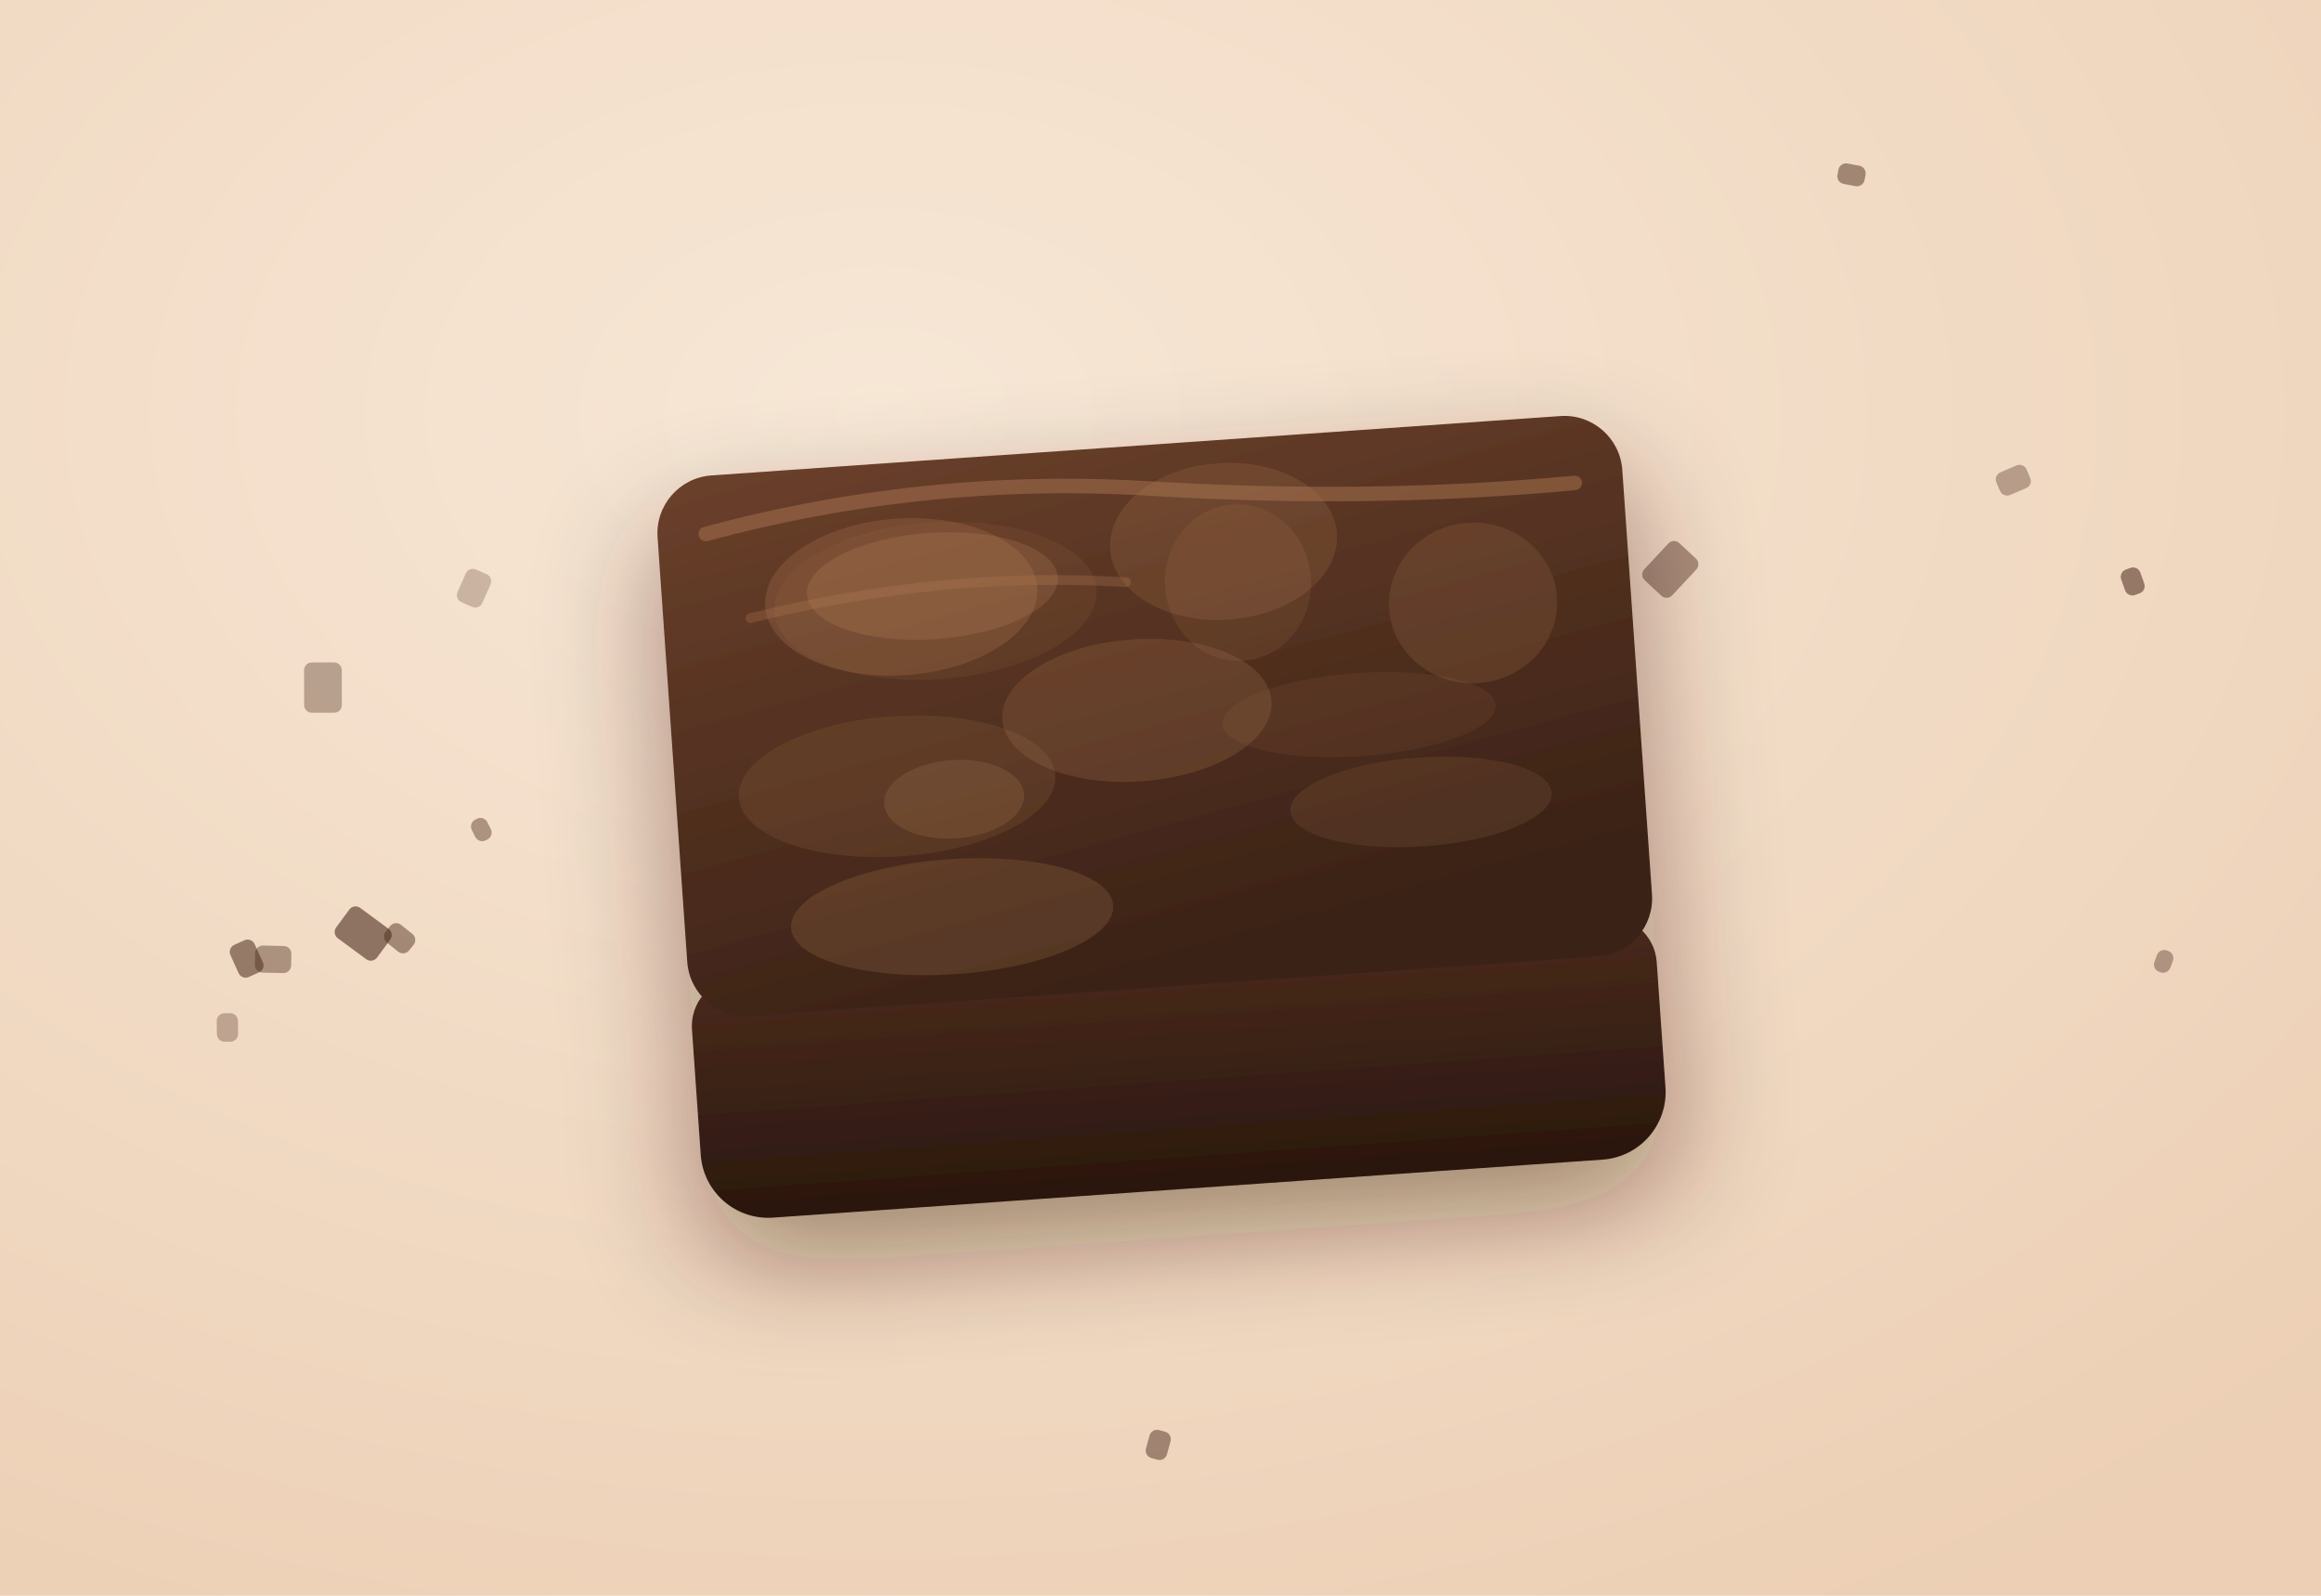
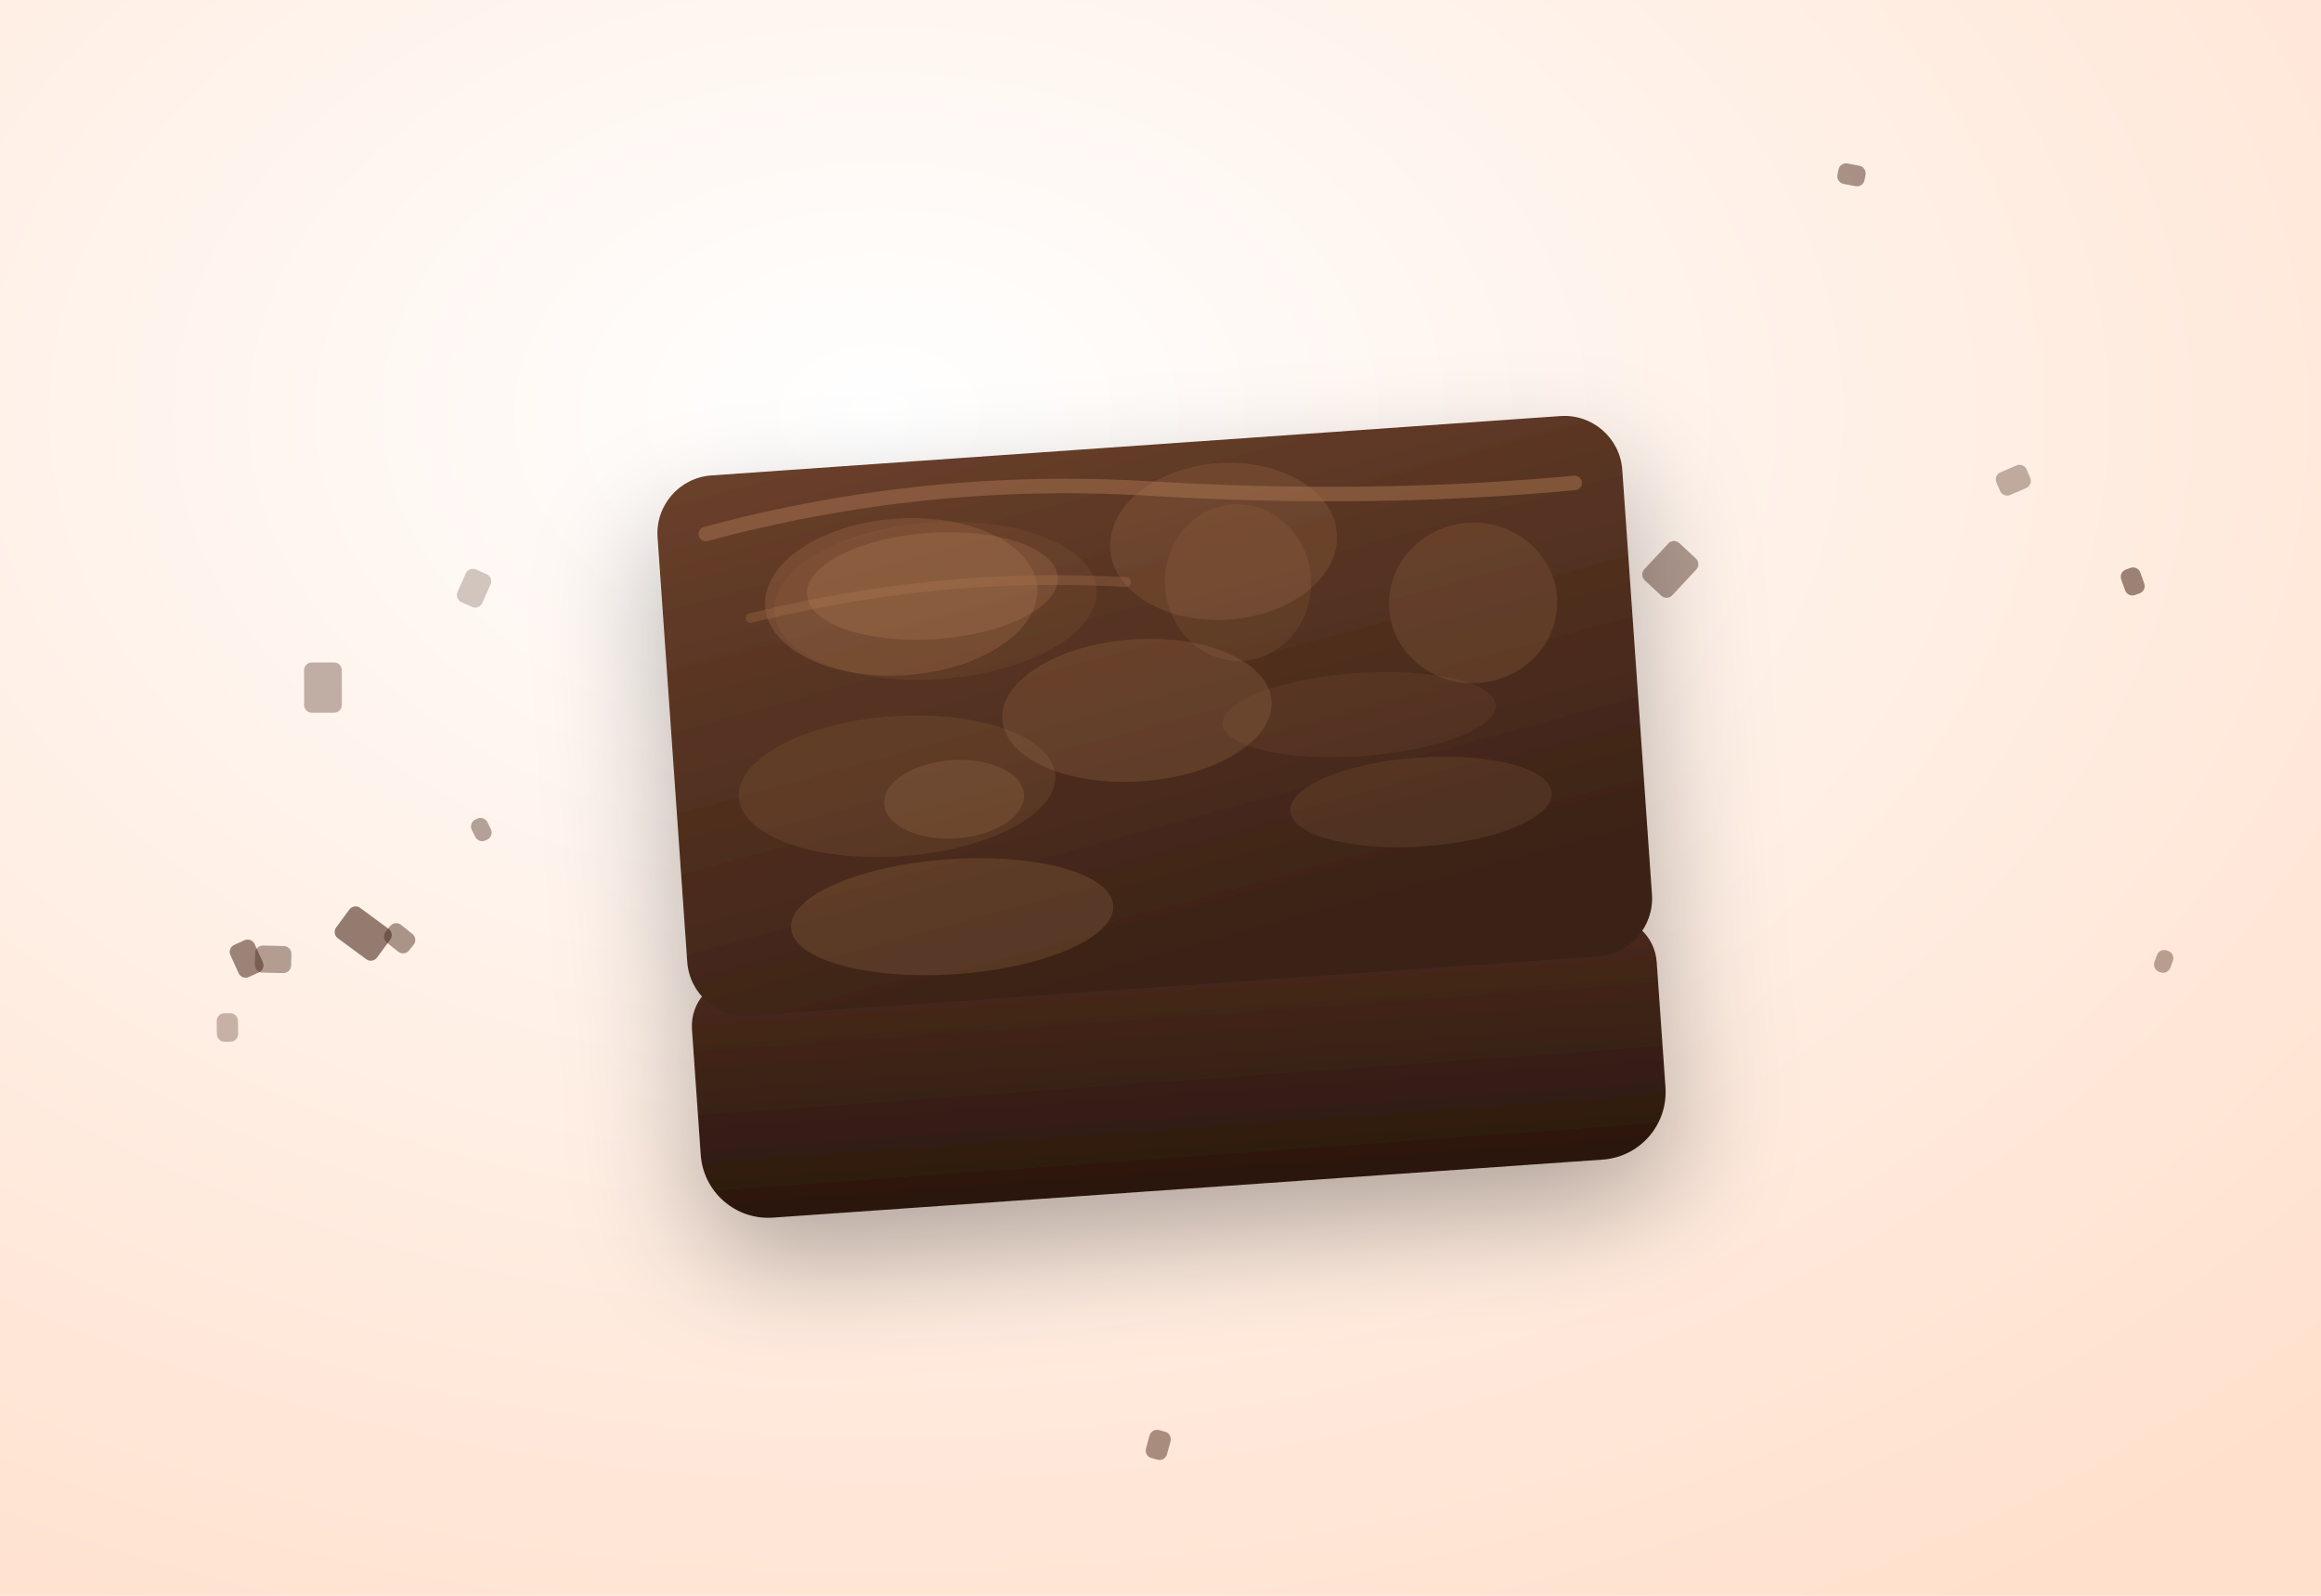
<svg xmlns="http://www.w3.org/2000/svg" viewBox="0 0 480 330" width="480" height="330" role="img">
  <defs>
    <radialGradient id="bgchocolate" cx="38%" cy="26%" r="88%">
-       <stop offset="0" stop-color="#f7e7d6" />
-       <stop offset="1" stop-color="#eccfb4" />
+       <stop offset="0" stop-color="#ffffff" />
+       <stop offset="1" stop-color="#ffe0cc" />
    </radialGradient>
    <linearGradient id="topchocolate" x1="0" y1="0" x2="0.35" y2="1">
      <stop offset="0" stop-color="#6b402b" />
      <stop offset="1" stop-color="#3b2216" />
    </linearGradient>
    <linearGradient id="sidechocolate" x1="0" y1="0" x2="0" y2="1">
      <stop offset="0" stop-color="#4a2a1c" />
      <stop offset="1" stop-color="#2a170e" />
    </linearGradient>
    <filter id="shchocolate" x="-30%" y="-30%" width="160%" height="170%">
-       <feDropShadow dx="0" dy="10" stdDeviation="12" flood-color="#3a1e10" flood-opacity="0.42" />
+       <feDropShadow dx="0" dy="10" stdDeviation="12" flood-color="#0b0a0a" flood-opacity="0.30" />
    </filter>
  </defs>
  <rect width="480" height="330" fill="url(#bgchocolate)" />
  <rect x="83.6" y="197.8" width="6.2" height="4.7" rx="1.6" fill="#4a2a1c" opacity="0.47" transform="rotate(218.6 83.6 197.8)" />
  <rect x="420.5" y="100.3" width="6.8" height="5.1" rx="1.6" fill="#4a2a1c" opacity="0.35" transform="rotate(156.7 420.5 100.3)" />
  <rect x="445.0" y="200.4" width="4.7" height="3.5" rx="1.6" fill="#4a2a1c" opacity="0.39" transform="rotate(290.5 445.0 200.4)" />
  <rect x="50.0" y="202.7" width="7.3" height="5.5" rx="1.6" fill="#4a2a1c" opacity="0.55" transform="rotate(245.7 50.0 202.7)" />
  <rect x="52.8" y="195.5" width="7.5" height="5.6" rx="1.6" fill="#4a2a1c" opacity="0.42" transform="rotate(1.3 52.8 195.5)" />
  <rect x="102.1" y="119.4" width="7.4" height="5.6" rx="1.6" fill="#4a2a1c" opacity="0.25" transform="rotate(114.0 102.1 119.4)" />
  <rect x="442.1" y="116.9" width="5.6" height="4.2" rx="1.6" fill="#4a2a1c" opacity="0.55" transform="rotate(70.4 442.1 116.9)" />
  <rect x="99.0" y="174.5" width="4.8" height="3.6" rx="1.6" fill="#4a2a1c" opacity="0.42" transform="rotate(243.5 99.0 174.5)" />
  <rect x="49.2" y="209.5" width="5.9" height="4.4" rx="1.6" fill="#4a2a1c" opacity="0.31" transform="rotate(89.4 49.2 209.5)" />
  <rect x="242.5" y="296.5" width="6.0" height="4.5" rx="1.6" fill="#4a2a1c" opacity="0.48" transform="rotate(105.3 242.5 296.5)" />
  <rect x="73.2" y="186.8" width="10.5" height="7.8" rx="1.6" fill="#4a2a1c" opacity="0.59" transform="rotate(36.4 73.2 186.8)" />
  <rect x="351.9" y="116.6" width="10.5" height="7.9" rx="1.6" fill="#4a2a1c" opacity="0.44" transform="rotate(133.0 351.9 116.6)" />
  <rect x="62.9" y="147.4" width="10.4" height="7.8" rx="1.6" fill="#4a2a1c" opacity="0.35" transform="rotate(269.9 62.9 147.4)" />
  <rect x="385.3" y="38.8" width="5.7" height="4.3" rx="1.6" fill="#4a2a1c" opacity="0.48" transform="rotate(190.8 385.3 38.8)" />
  <g filter="url(#shchocolate)" transform="rotate(-4 240 165)">
    <path d="M150 196 h180 a10 10 0 0 1 10 10 v26 a14 14 0 0 1 -14 14 h-172 a14 14 0 0 1 -14 -14 v-26 a10 10 0 0 1 10 -10 z" fill="url(#sidechocolate)" />
    <rect x="140" y="92" width="200" height="112" rx="12" fill="url(#topchocolate)" />
    <g clip-path="inset(0 round 12px)">
      <rect x="140" y="92" width="200" height="112" rx="12" fill="none" />
      <ellipse cx="293.7" cy="169.6" rx="27.1" ry="9.2" fill="#a9764f" opacity="0.15" />
      <ellipse cx="307.3" cy="129.3" rx="17.4" ry="16.6" fill="#a9764f" opacity="0.20" />
      <ellipse cx="195.3" cy="186.5" rx="33.4" ry="11.9" fill="#a9764f" opacity="0.24" />
      <ellipse cx="256.7" cy="113.0" rx="23.5" ry="16.2" fill="#a9764f" opacity="0.22" />
      <ellipse cx="197.4" cy="162.3" rx="14.5" ry="8.1" fill="#a9764f" opacity="0.24" />
      <ellipse cx="282.2" cy="150.7" rx="28.3" ry="8.6" fill="#a9764f" opacity="0.11" />
      <ellipse cx="196.4" cy="121.1" rx="33.4" ry="16.2" fill="#a9764f" opacity="0.12" />
      <ellipse cx="259.1" cy="121.7" rx="15.1" ry="16.2" fill="#a9764f" opacity="0.16" />
      <ellipse cx="236.4" cy="146.6" rx="27.9" ry="14.7" fill="#a9764f" opacity="0.24" />
      <ellipse cx="185.8" cy="158.8" rx="32.8" ry="14.5" fill="#a9764f" opacity="0.17" />
      <ellipse cx="189.4" cy="119.8" rx="28.2" ry="16.2" fill="#a9764f" opacity="0.29" />
    </g>
    <path d="M150 104 q46 -9 92 -3 t88 5" stroke="#a9764f" stroke-width="3" fill="none" opacity="0.5" stroke-linecap="round" />
    <path d="M158 122 q40 -7 78 -2" stroke="#a9764f" stroke-width="2" fill="none" opacity="0.32" stroke-linecap="round" />
    <ellipse cx="196" cy="118" rx="26" ry="11" fill="#c08a5c" opacity="0.22" />
  </g>
</svg>
